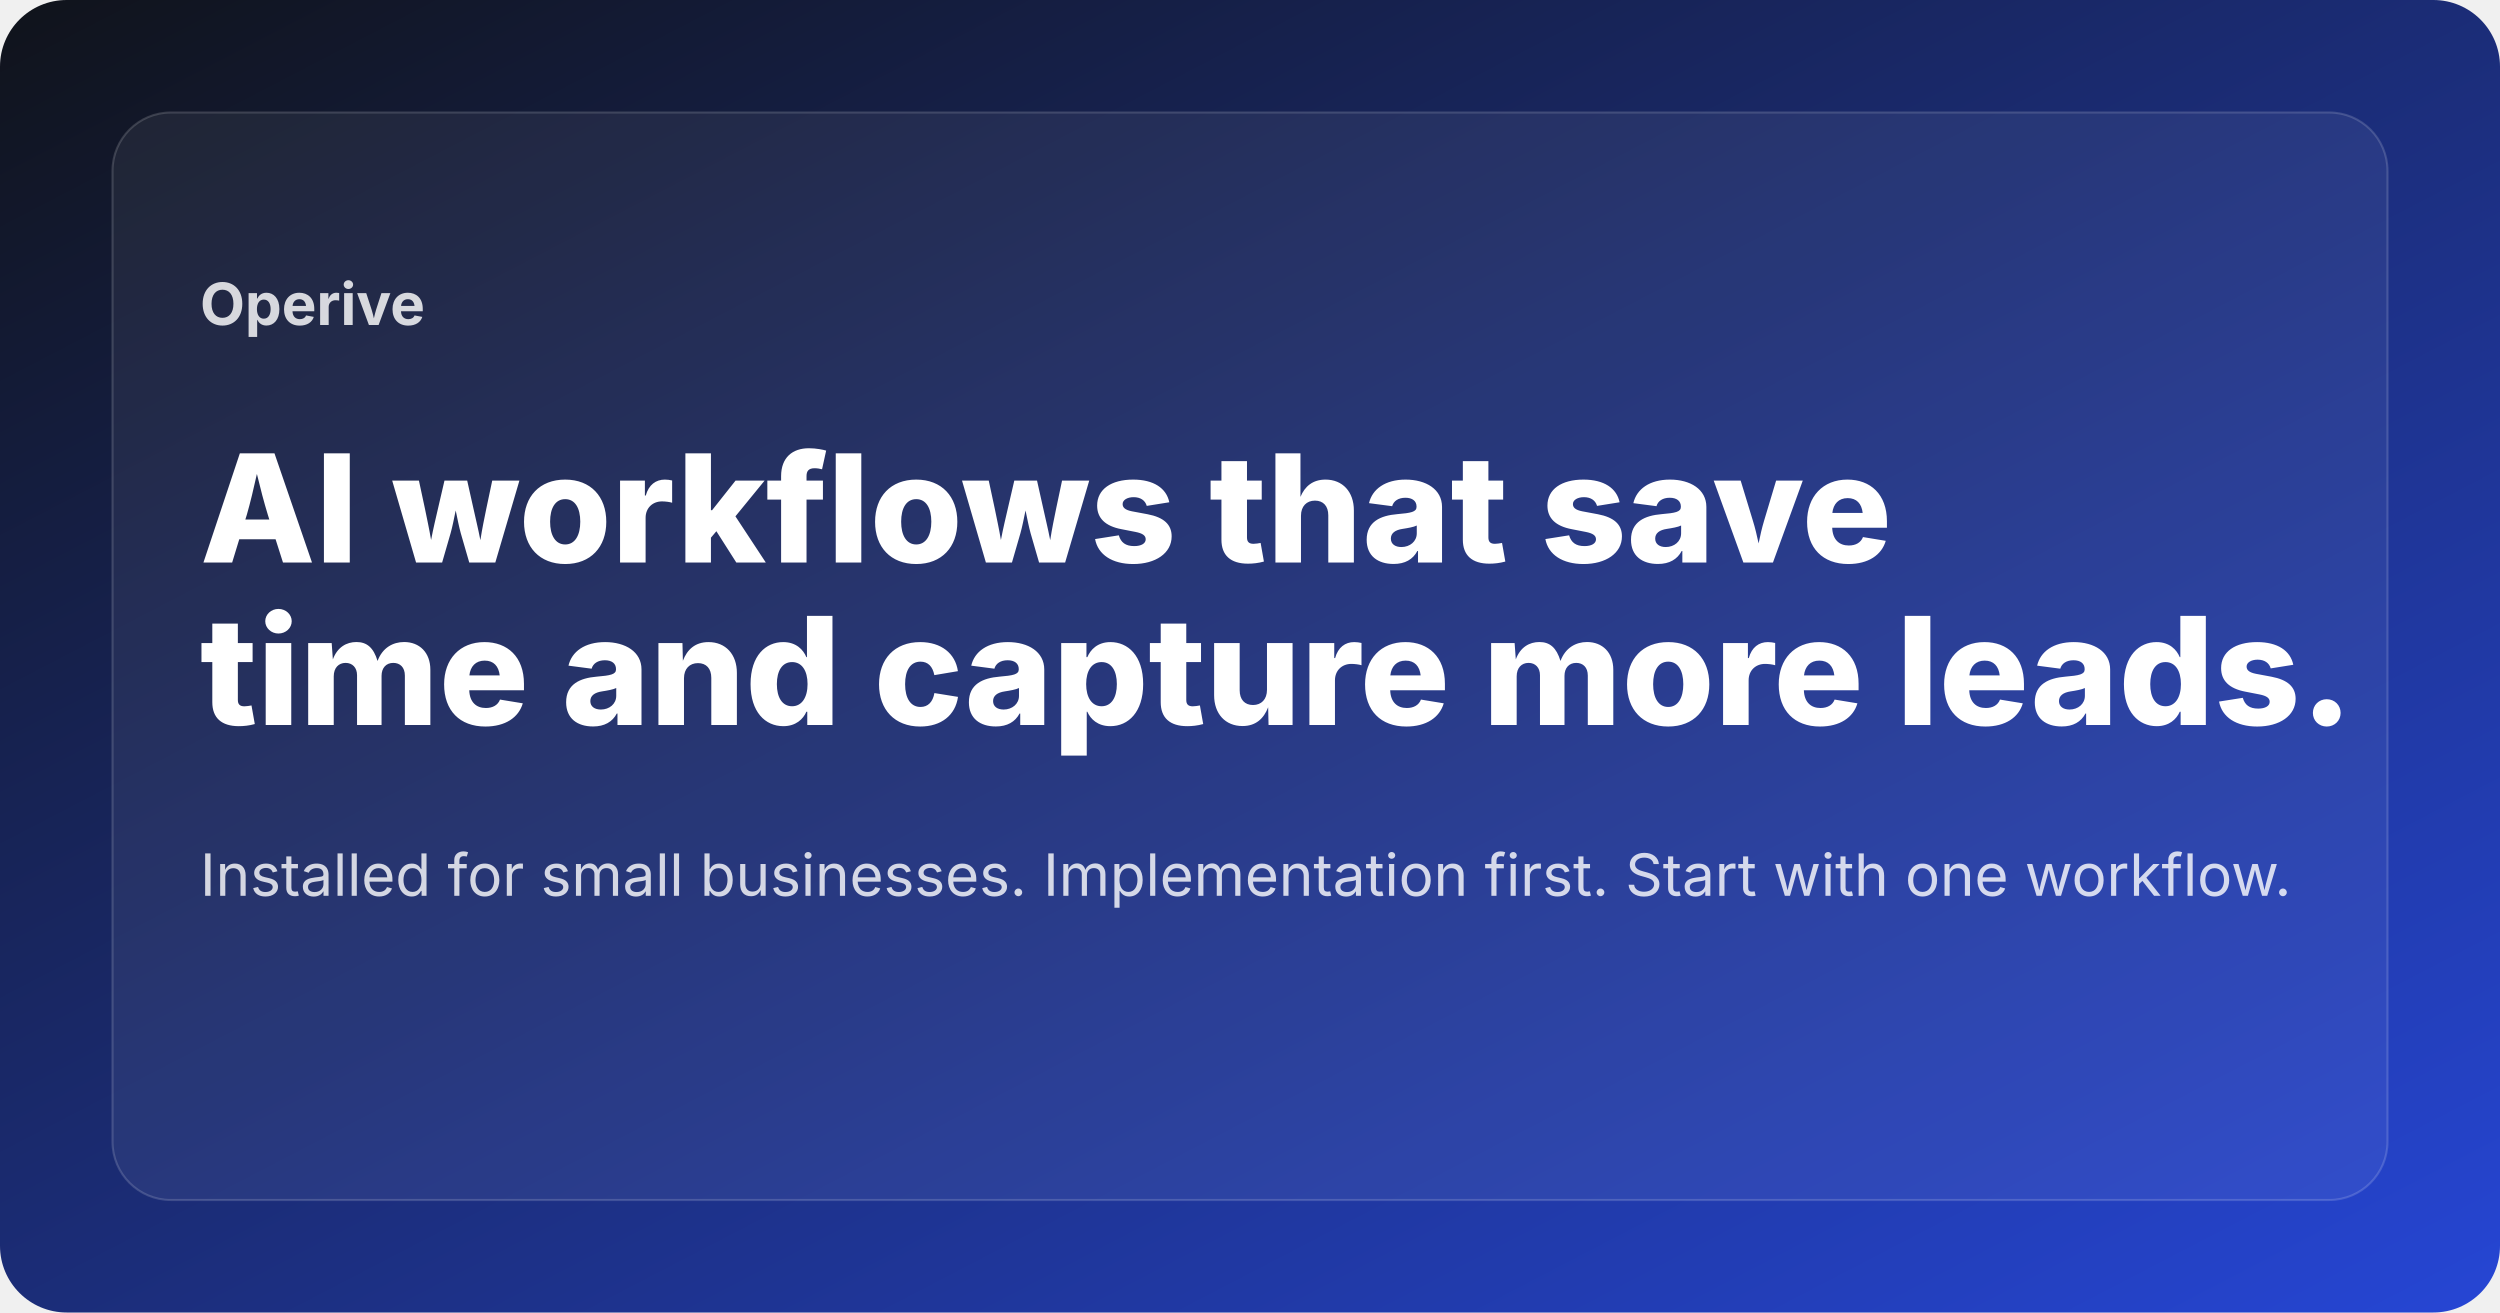
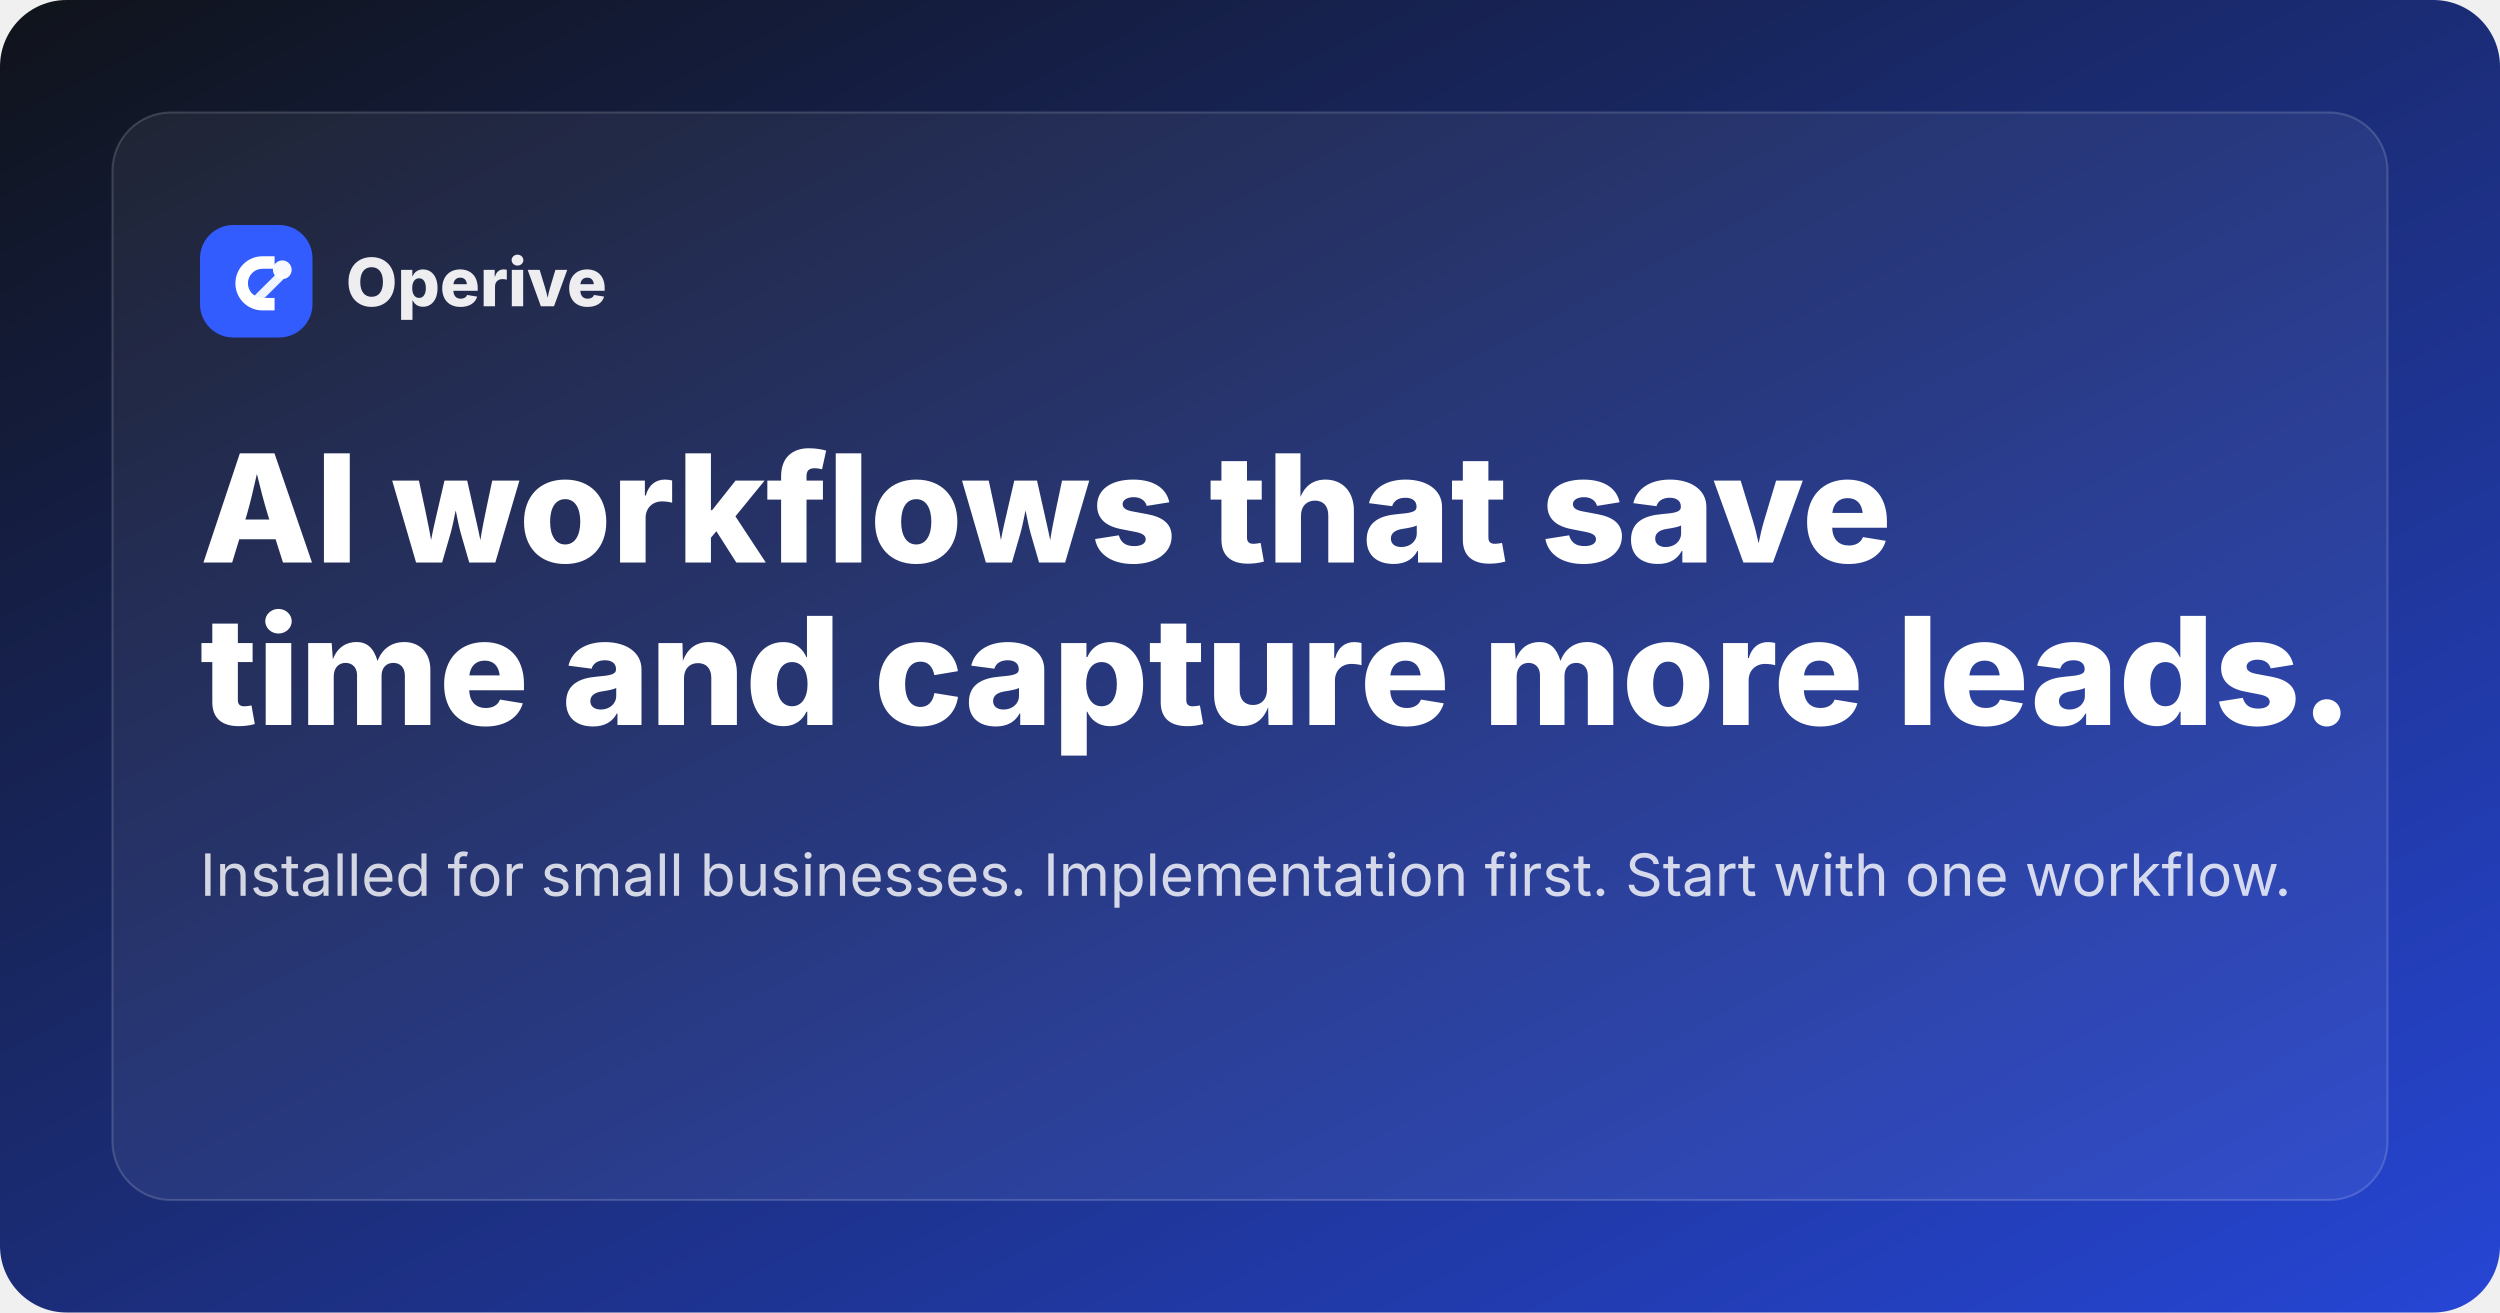
<svg xmlns="http://www.w3.org/2000/svg" width="1200" height="630" viewBox="0 0 1200 630">
  <defs>
    <linearGradient id="bg" x1="0" x2="1" y1="0" y2="1">
      <stop offset="0%" stop-color="#10131a" />
      <stop offset="100%" stop-color="#2646d5" />
    </linearGradient>
  </defs>
  <rect width="1200" height="630" fill="url(#bg)" rx="32" />
  <rect x="54" y="54" width="1092" height="522" rx="28" fill="rgba(255,255,255,0.06)" stroke="rgba(255,255,255,0.16)" />
+   <g>
+     <rect x="96" y="108" width="54" height="54" rx="16" fill="#335cff" />
+     <path d="M113 136c0-7.2 5.8-13 13-13h5.8v6H126a7 7 0 0 0 0 14h5.8v6H126c-7.2 0-13-5.8-13-13Z" fill="#ffffff" />
+     <circle cx="135.5" cy="129.5" r="4.5" fill="#ffffff" opacity="0.96" />
+     <path d="M134.2 132.9 122.6 144.4" stroke="#ffffff" stroke-width="4.2" stroke-linecap="round" opacity="0.92" />
+   </g>
  <g font-family="Inter, Arial, sans-serif" fill="#ffffff">
-     <text x="96" y="156" font-size="28" font-weight="700" opacity="0.82">Operive</text>
+     <text x="166" y="147" font-size="32" font-weight="800" opacity="0.92">Operive</text>
    <text x="96" y="270" font-size="72" font-weight="800">AI workflows that save</text>
    <text x="96" y="348" font-size="72" font-weight="800">time and capture more leads.</text>
    <text x="96" y="430" font-size="28" opacity="0.8">Installed for small businesses. Implementation first. Start with one workflow.</text>
  </g>
</svg>
